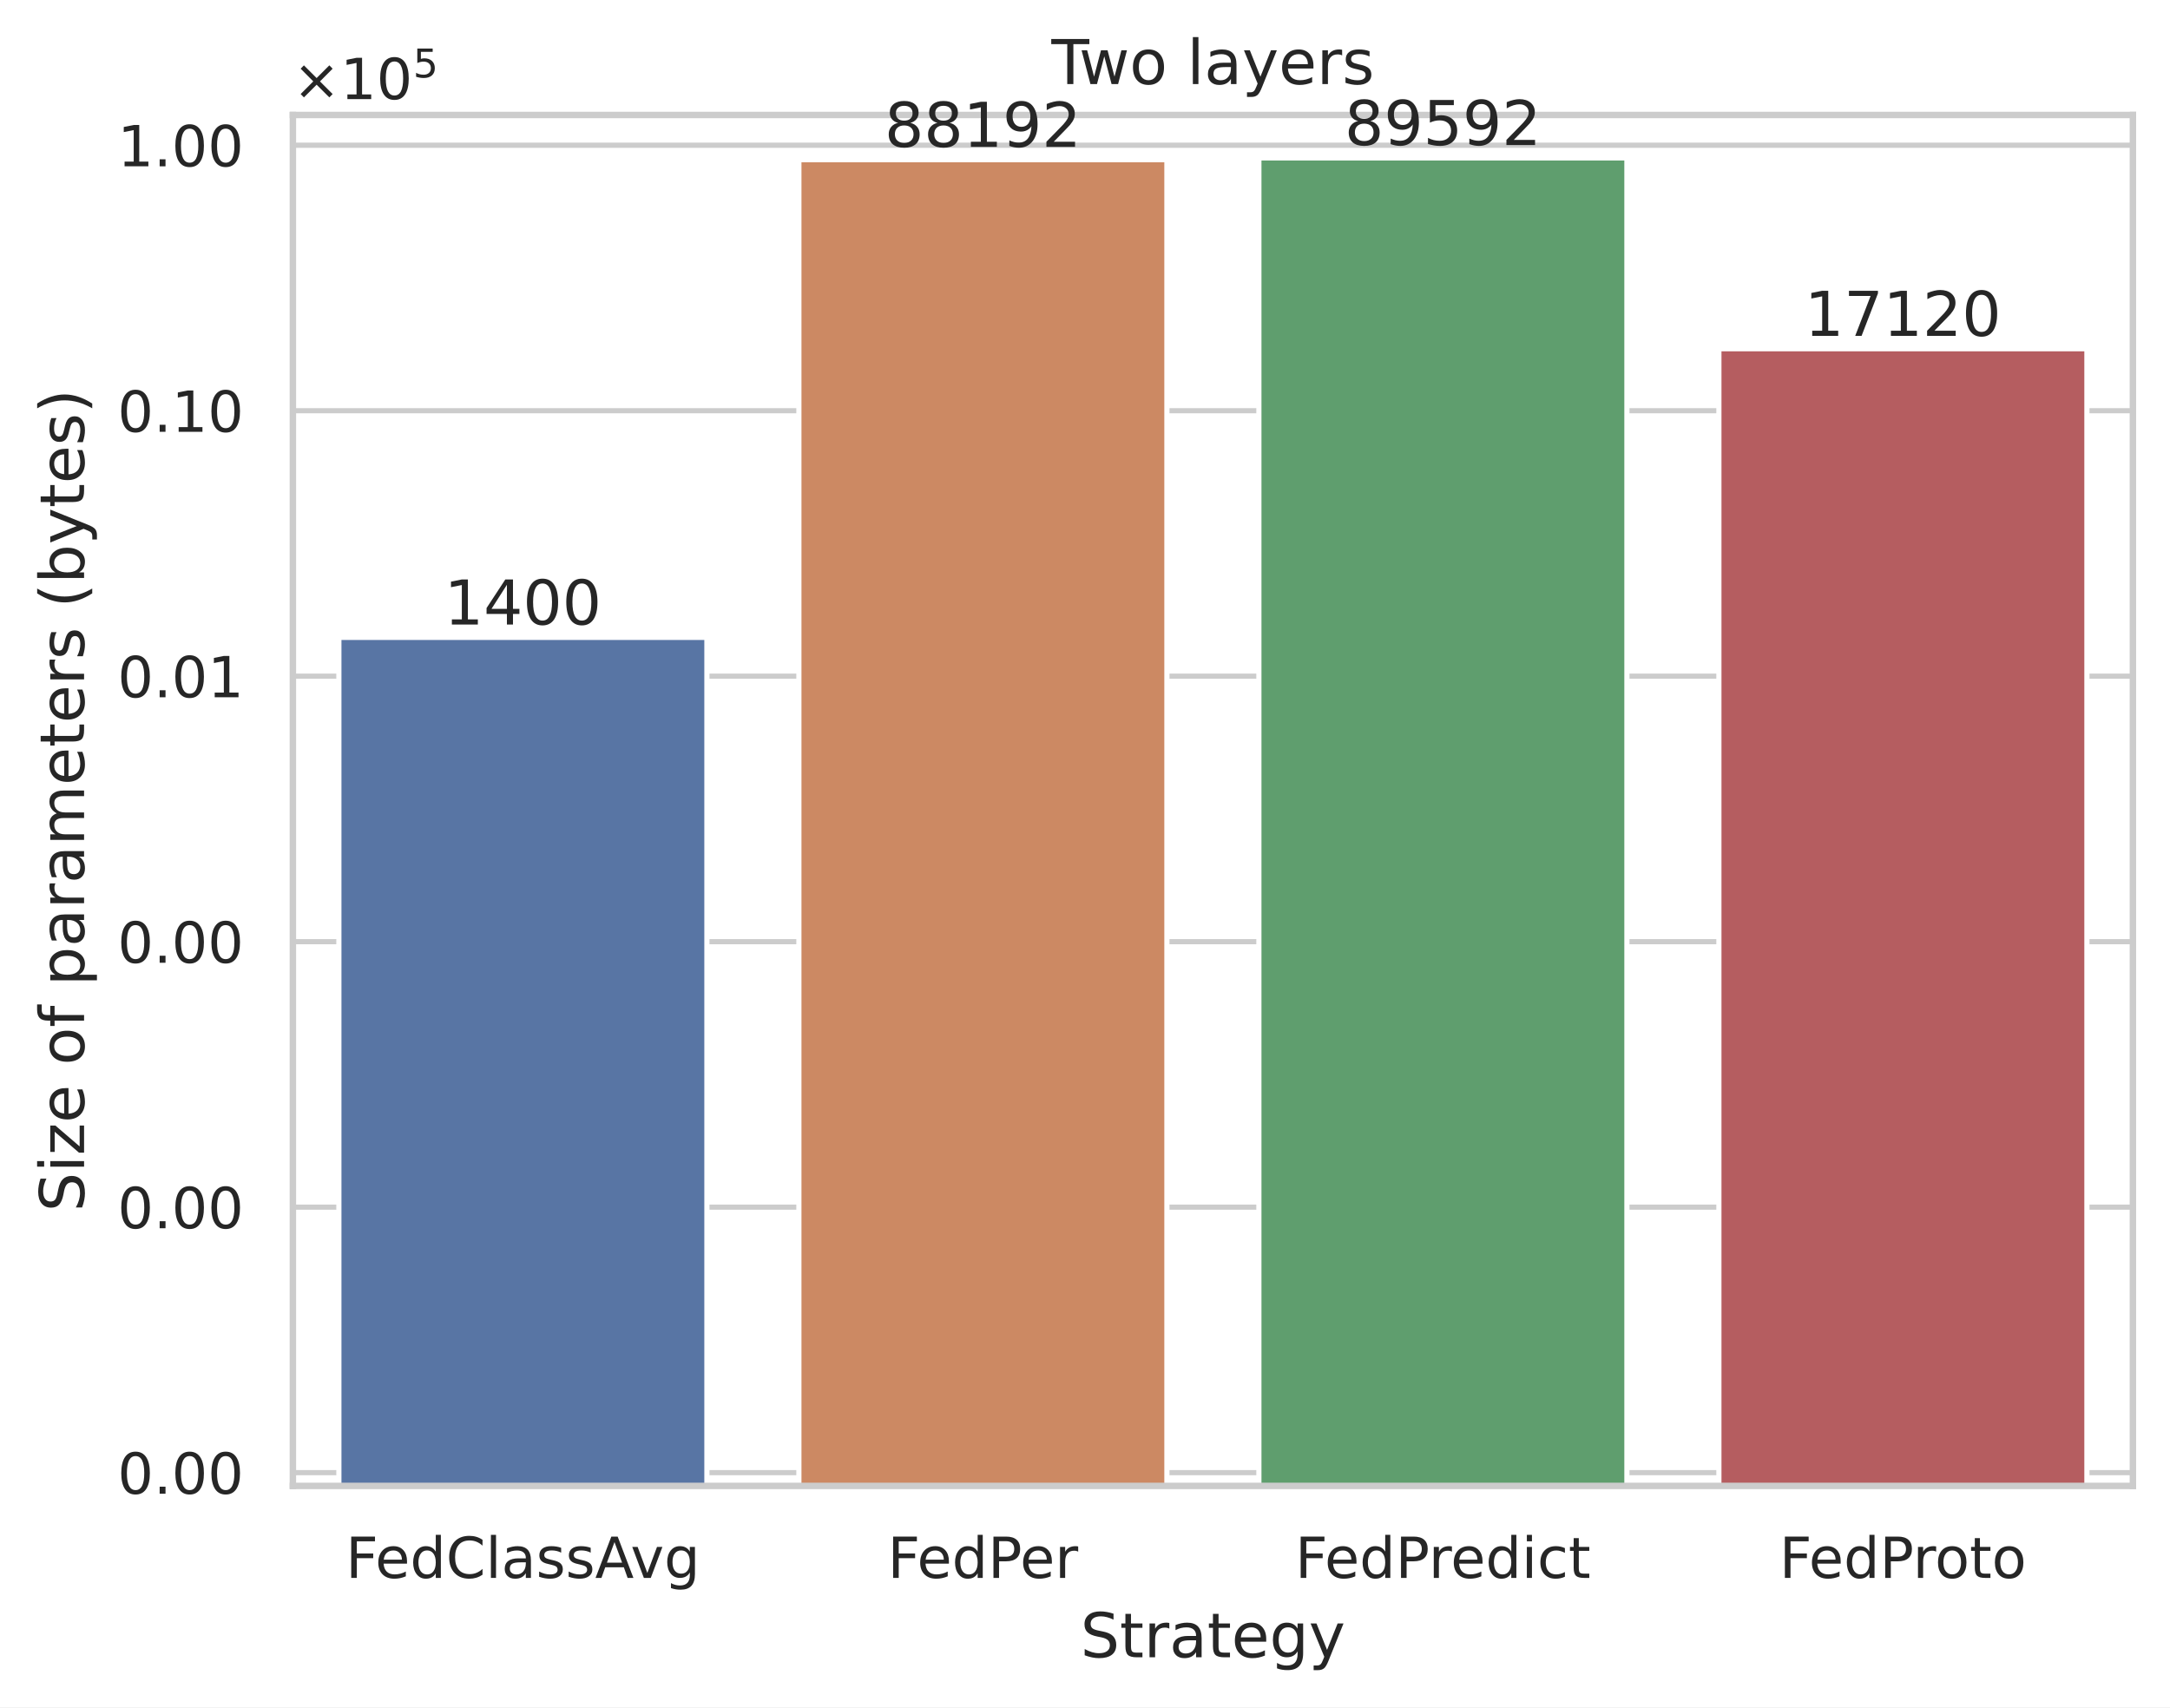
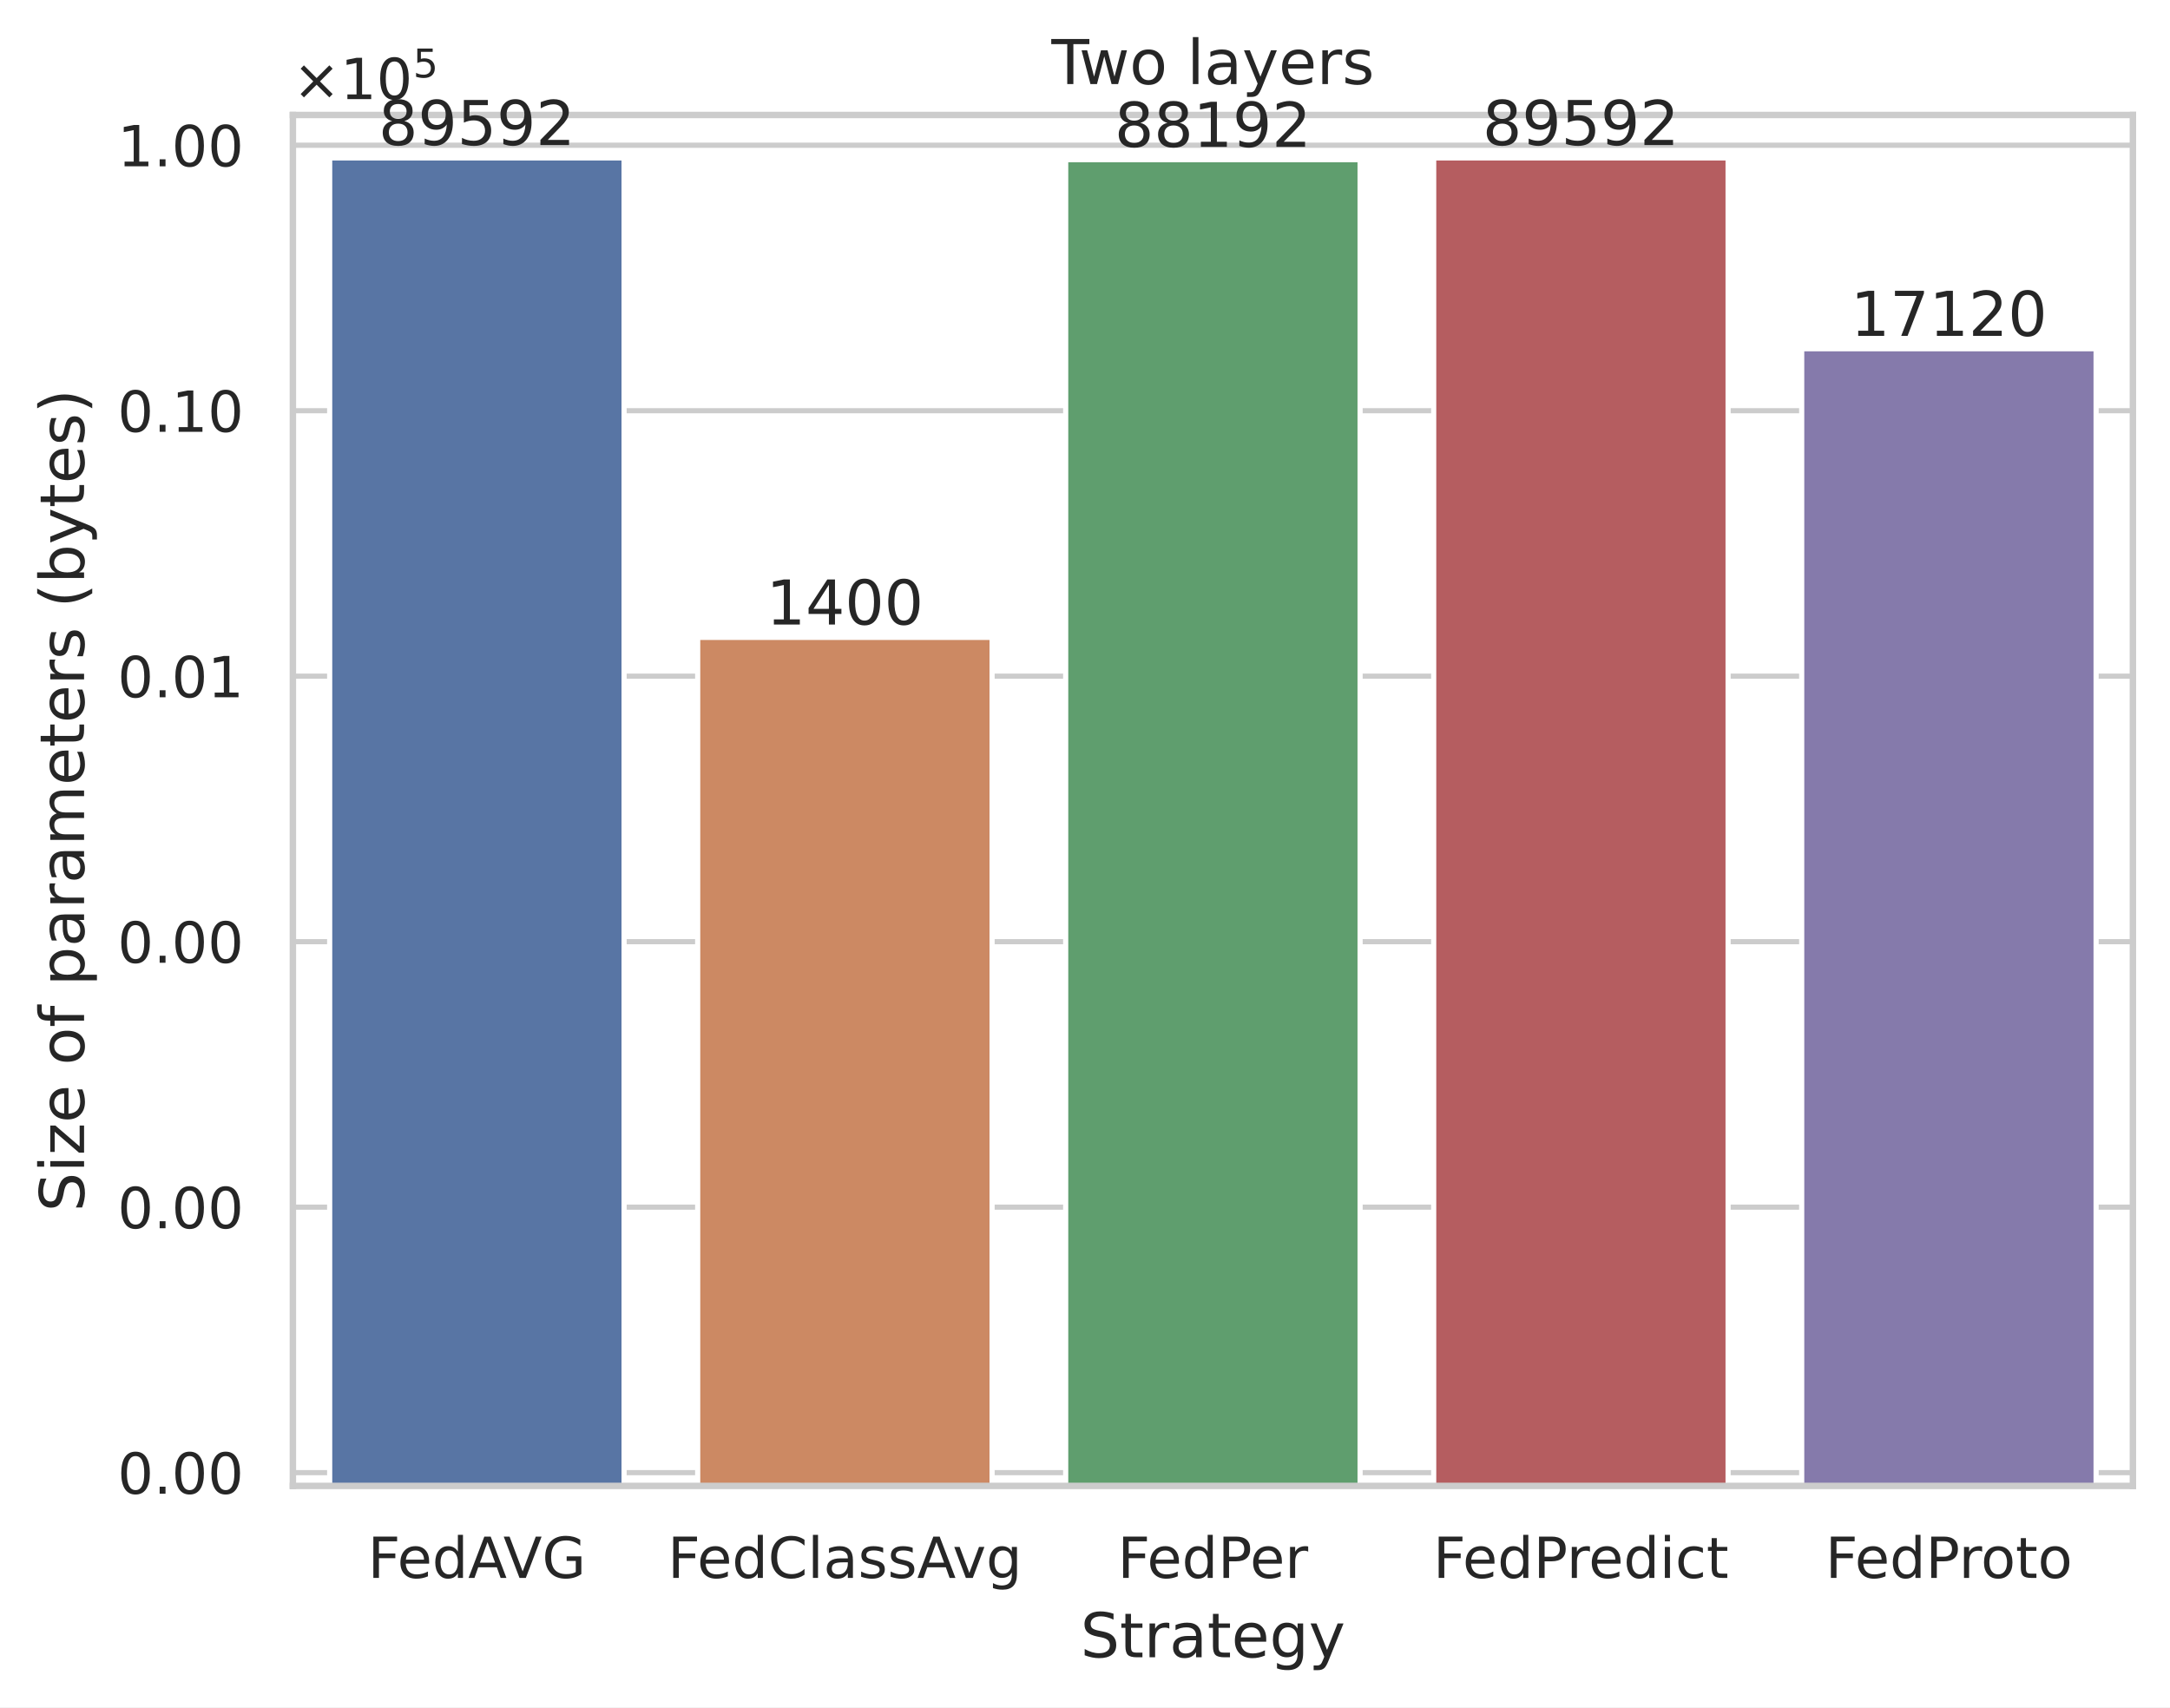
<svg xmlns="http://www.w3.org/2000/svg" xmlns:xlink="http://www.w3.org/1999/xlink" width="421.164pt" height="331.39pt" viewBox="0 0 421.164 331.39" version="1.1">
  <defs>
    <style type="text/css">*{stroke-linejoin: round; stroke-linecap: butt}</style>
  </defs>
  <g id="figure_1">
    <g id="patch_1">
      <path d="M 0 331.39  L 421.164 331.39  L 421.164 0  L 0 0  z " style="fill: #ffffff" />
    </g>
    <g id="axes_1">
      <g id="patch_2">
        <path d="M 56.844 288.43  L 413.964 288.43  L 413.964 22.318  L 56.844 22.318  z " style="fill: #ffffff" />
      </g>
      <g id="matplotlib.axis_1">
        <g id="xtick_1">
          <g id="text_1">
-             <g style="fill: #262626" transform="translate(67.09156 306.2884) scale(0.11 -0.11)">
+             <g style="fill: #262626" transform="translate(71.38333 306.2884) scale(0.11 -0.11)">
              <defs>
                <path id="DejaVuSans-46" d="M 628 4666  L 3309 4666  L 3309 4134  L 1259 4134  L 1259 2759  L 3109 2759  L 3109 2228  L 1259 2228  L 1259 0  L 628 0  L 628 4666  z " transform="scale(0.015625)" />
                <path id="DejaVuSans-65" d="M 3597 1894  L 3597 1613  L 953 1613  Q 991 1019 1311 708  Q 1631 397 2203 397  Q 2534 397 2845 478  Q 3156 559 3463 722  L 3463 178  Q 3153 47 2828 -22  Q 2503 -91 2169 -91  Q 1331 -91 842 396  Q 353 884 353 1716  Q 353 2575 817 3079  Q 1281 3584 2069 3584  Q 2775 3584 3186 3129  Q 3597 2675 3597 1894  z M 3022 2063  Q 3016 2534 2758 2815  Q 2500 3097 2075 3097  Q 1594 3097 1305 2825  Q 1016 2553 972 2059  L 3022 2063  z " transform="scale(0.015625)" />
                <path id="DejaVuSans-64" d="M 2906 2969  L 2906 4863  L 3481 4863  L 3481 0  L 2906 0  L 2906 525  Q 2725 213 2448 61  Q 2172 -91 1784 -91  Q 1150 -91 751 415  Q 353 922 353 1747  Q 353 2572 751 3078  Q 1150 3584 1784 3584  Q 2172 3584 2448 3432  Q 2725 3281 2906 2969  z M 947 1747  Q 947 1113 1208 752  Q 1469 391 1925 391  Q 2381 391 2643 752  Q 2906 1113 2906 1747  Q 2906 2381 2643 2742  Q 2381 3103 1925 3103  Q 1469 3103 1208 2742  Q 947 2381 947 1747  z " transform="scale(0.015625)" />
+                 <path id="DejaVuSans-41" d="M 2188 4044  L 1331 1722  L 3047 1722  L 2188 4044  z M 1831 4666  L 2547 4666  L 4325 0  L 3669 0  L 3244 1197  L 1141 1197  L 716 0  L 50 0  L 1831 4666  z " transform="scale(0.015625)" />
+                 <path id="DejaVuSans-56" d="M 1831 0  L 50 4666  L 709 4666  L 2188 738  L 3669 4666  L 4325 4666  L 2547 0  L 1831 0  z " transform="scale(0.015625)" />
+                 <path id="DejaVuSans-47" d="M 3809 666  L 3809 1919  L 2778 1919  L 2778 2438  L 4434 2438  L 4434 434  Q 4069 175 3628 42  Q 3188 -91 2688 -91  Q 1594 -91 976 548  Q 359 1188 359 2328  Q 359 3472 976 4111  Q 1594 4750 2688 4750  Q 3144 4750 3555 4637  Q 3966 4525 4313 4306  L 4313 3634  Q 3963 3931 3569 4081  Q 3175 4231 2741 4231  Q 1884 4231 1454 3753  Q 1025 3275 1025 2328  Q 1025 1384 1454 906  Q 1884 428 2741 428  Q 3075 428 3337 486  Q 3600 544 3809 666  z " transform="scale(0.015625)" />
+               </defs>
+               <use xlink:href="#DejaVuSans-46" />
+               <use xlink:href="#DejaVuSans-65" x="52.02" />
+               <use xlink:href="#DejaVuSans-64" x="113.543" />
+               <use xlink:href="#DejaVuSans-41" x="177.02" />
+               <use xlink:href="#DejaVuSans-56" x="239.053" />
+               <use xlink:href="#DejaVuSans-47" x="307.461" />
+             </g>
+           </g>
+         </g>
+         <g id="xtick_2">
+           <g id="text_2">
+             <g style="fill: #262626" transform="translate(129.5876 306.2884) scale(0.11 -0.11)">
+               <defs>
                <path id="DejaVuSans-43" d="M 4122 4306  L 4122 3641  Q 3803 3938 3442 4084  Q 3081 4231 2675 4231  Q 1875 4231 1450 3742  Q 1025 3253 1025 2328  Q 1025 1406 1450 917  Q 1875 428 2675 428  Q 3081 428 3442 575  Q 3803 722 4122 1019  L 4122 359  Q 3791 134 3420 21  Q 3050 -91 2638 -91  Q 1578 -91 968 557  Q 359 1206 359 2328  Q 359 3453 968 4101  Q 1578 4750 2638 4750  Q 3056 4750 3426 4639  Q 3797 4528 4122 4306  z " transform="scale(0.015625)" />
                <path id="DejaVuSans-6c" d="M 603 4863  L 1178 4863  L 1178 0  L 603 0  L 603 4863  z " transform="scale(0.015625)" />
                <path id="DejaVuSans-61" d="M 2194 1759  Q 1497 1759 1228 1600  Q 959 1441 959 1056  Q 959 750 1161 570  Q 1363 391 1709 391  Q 2188 391 2477 730  Q 2766 1069 2766 1631  L 2766 1759  L 2194 1759  z M 3341 1997  L 3341 0  L 2766 0  L 2766 531  Q 2569 213 2275 61  Q 1981 -91 1556 -91  Q 1019 -91 701 211  Q 384 513 384 1019  Q 384 1609 779 1909  Q 1175 2209 1959 2209  L 2766 2209  L 2766 2266  Q 2766 2663 2505 2880  Q 2244 3097 1772 3097  Q 1472 3097 1187 3025  Q 903 2953 641 2809  L 641 3341  Q 956 3463 1253 3523  Q 1550 3584 1831 3584  Q 2591 3584 2966 3190  Q 3341 2797 3341 1997  z " transform="scale(0.015625)" />
                <path id="DejaVuSans-73" d="M 2834 3397  L 2834 2853  Q 2591 2978 2328 3040  Q 2066 3103 1784 3103  Q 1356 3103 1142 2972  Q 928 2841 928 2578  Q 928 2378 1081 2264  Q 1234 2150 1697 2047  L 1894 2003  Q 2506 1872 2764 1633  Q 3022 1394 3022 966  Q 3022 478 2636 193  Q 2250 -91 1575 -91  Q 1294 -91 989 -36  Q 684 19 347 128  L 347 722  Q 666 556 975 473  Q 1284 391 1588 391  Q 1994 391 2212 530  Q 2431 669 2431 922  Q 2431 1156 2273 1281  Q 2116 1406 1581 1522  L 1381 1569  Q 847 1681 609 1914  Q 372 2147 372 2553  Q 372 3047 722 3315  Q 1072 3584 1716 3584  Q 2034 3584 2315 3537  Q 2597 3491 2834 3397  z " transform="scale(0.015625)" />
-                 <path id="DejaVuSans-41" d="M 2188 4044  L 1331 1722  L 3047 1722  L 2188 4044  z M 1831 4666  L 2547 4666  L 4325 0  L 3669 0  L 3244 1197  L 1141 1197  L 716 0  L 50 0  L 1831 4666  z " transform="scale(0.015625)" />
                <path id="DejaVuSans-76" d="M 191 3500  L 800 3500  L 1894 563  L 2988 3500  L 3597 3500  L 2284 0  L 1503 0  L 191 3500  z " transform="scale(0.015625)" />
                <path id="DejaVuSans-67" d="M 2906 1791  Q 2906 2416 2648 2759  Q 2391 3103 1925 3103  Q 1463 3103 1205 2759  Q 947 2416 947 1791  Q 947 1169 1205 825  Q 1463 481 1925 481  Q 2391 481 2648 825  Q 2906 1169 2906 1791  z M 3481 434  Q 3481 -459 3084 -895  Q 2688 -1331 1869 -1331  Q 1566 -1331 1297 -1286  Q 1028 -1241 775 -1147  L 775 -588  Q 1028 -725 1275 -790  Q 1522 -856 1778 -856  Q 2344 -856 2625 -561  Q 2906 -266 2906 331  L 2906 616  Q 2728 306 2450 153  Q 2172 0 1784 0  Q 1141 0 747 490  Q 353 981 353 1791  Q 353 2603 747 3093  Q 1141 3584 1784 3584  Q 2172 3584 2450 3431  Q 2728 3278 2906 2969  L 2906 3500  L 3481 3500  L 3481 434  z " transform="scale(0.015625)" />
              </defs>
              <use xlink:href="#DejaVuSans-46" />
              <use xlink:href="#DejaVuSans-65" x="52.02" />
              <use xlink:href="#DejaVuSans-64" x="113.543" />
              <use xlink:href="#DejaVuSans-43" x="177.02" />
              <use xlink:href="#DejaVuSans-6c" x="246.844" />
              <use xlink:href="#DejaVuSans-61" x="274.627" />
              <use xlink:href="#DejaVuSans-73" x="335.906" />
              <use xlink:href="#DejaVuSans-73" x="388.006" />
              <use xlink:href="#DejaVuSans-41" x="440.105" />
              <use xlink:href="#DejaVuSans-76" x="502.639" />
              <use xlink:href="#DejaVuSans-67" x="561.818" />
            </g>
          </g>
        </g>
-         <g id="xtick_2">
-           <g id="text_2">
-             <g style="fill: #262626" transform="translate(172.2648 306.2884) scale(0.11 -0.11)">
+         <g id="xtick_3">
+           <g id="text_3">
+             <g style="fill: #262626" transform="translate(216.9048 306.2884) scale(0.11 -0.11)">
              <defs>
                <path id="DejaVuSans-50" d="M 1259 4147  L 1259 2394  L 2053 2394  Q 2494 2394 2734 2622  Q 2975 2850 2975 3272  Q 2975 3691 2734 3919  Q 2494 4147 2053 4147  L 1259 4147  z M 628 4666  L 2053 4666  Q 2838 4666 3239 4311  Q 3641 3956 3641 3272  Q 3641 2581 3239 2228  Q 2838 1875 2053 1875  L 1259 1875  L 1259 0  L 628 0  L 628 4666  z " transform="scale(0.015625)" />
                <path id="DejaVuSans-72" d="M 2631 2963  Q 2534 3019 2420 3045  Q 2306 3072 2169 3072  Q 1681 3072 1420 2755  Q 1159 2438 1159 1844  L 1159 0  L 581 0  L 581 3500  L 1159 3500  L 1159 2956  Q 1341 3275 1631 3429  Q 1922 3584 2338 3584  Q 2397 3584 2469 3576  Q 2541 3569 2628 3553  L 2631 2963  z " transform="scale(0.015625)" />
              </defs>
              <use xlink:href="#DejaVuSans-46" />
              <use xlink:href="#DejaVuSans-65" x="52.02" />
              <use xlink:href="#DejaVuSans-64" x="113.543" />
              <use xlink:href="#DejaVuSans-50" x="177.02" />
              <use xlink:href="#DejaVuSans-65" x="233.697" />
              <use xlink:href="#DejaVuSans-72" x="295.221" />
            </g>
          </g>
        </g>
-         <g id="xtick_3">
-           <g id="text_3">
-             <g style="fill: #262626" transform="translate(251.3655 306.2884) scale(0.11 -0.11)">
+         <g id="xtick_4">
+           <g id="text_4">
+             <g style="fill: #262626" transform="translate(278.1495 306.2884) scale(0.11 -0.11)">
              <defs>
                <path id="DejaVuSans-69" d="M 603 3500  L 1178 3500  L 1178 0  L 603 0  L 603 3500  z M 603 4863  L 1178 4863  L 1178 4134  L 603 4134  L 603 4863  z " transform="scale(0.015625)" />
                <path id="DejaVuSans-63" d="M 3122 3366  L 3122 2828  Q 2878 2963 2633 3030  Q 2388 3097 2138 3097  Q 1578 3097 1268 2742  Q 959 2388 959 1747  Q 959 1106 1268 751  Q 1578 397 2138 397  Q 2388 397 2633 464  Q 2878 531 3122 666  L 3122 134  Q 2881 22 2623 -34  Q 2366 -91 2075 -91  Q 1284 -91 818 406  Q 353 903 353 1747  Q 353 2603 823 3093  Q 1294 3584 2113 3584  Q 2378 3584 2631 3529  Q 2884 3475 3122 3366  z " transform="scale(0.015625)" />
                <path id="DejaVuSans-74" d="M 1172 4494  L 1172 3500  L 2356 3500  L 2356 3053  L 1172 3053  L 1172 1153  Q 1172 725 1289 603  Q 1406 481 1766 481  L 2356 481  L 2356 0  L 1766 0  Q 1100 0 847 248  Q 594 497 594 1153  L 594 3053  L 172 3053  L 172 3500  L 594 3500  L 594 4494  L 1172 4494  z " transform="scale(0.015625)" />
              </defs>
              <use xlink:href="#DejaVuSans-46" />
              <use xlink:href="#DejaVuSans-65" x="52.02" />
              <use xlink:href="#DejaVuSans-64" x="113.543" />
              <use xlink:href="#DejaVuSans-50" x="177.02" />
              <use xlink:href="#DejaVuSans-72" x="235.572" />
              <use xlink:href="#DejaVuSans-65" x="274.436" />
              <use xlink:href="#DejaVuSans-64" x="335.959" />
              <use xlink:href="#DejaVuSans-69" x="399.436" />
              <use xlink:href="#DejaVuSans-63" x="427.219" />
              <use xlink:href="#DejaVuSans-74" x="482.199" />
            </g>
          </g>
        </g>
-         <g id="xtick_4">
-           <g id="text_4">
-             <g style="fill: #262626" transform="translate(345.3429 306.2884) scale(0.11 -0.11)">
+         <g id="xtick_5">
+           <g id="text_5">
+             <g style="fill: #262626" transform="translate(354.2709 306.2884) scale(0.11 -0.11)">
              <defs>
                <path id="DejaVuSans-6f" d="M 1959 3097  Q 1497 3097 1228 2736  Q 959 2375 959 1747  Q 959 1119 1226 758  Q 1494 397 1959 397  Q 2419 397 2687 759  Q 2956 1122 2956 1747  Q 2956 2369 2687 2733  Q 2419 3097 1959 3097  z M 1959 3584  Q 2709 3584 3137 3096  Q 3566 2609 3566 1747  Q 3566 888 3137 398  Q 2709 -91 1959 -91  Q 1206 -91 779 398  Q 353 888 353 1747  Q 353 2609 779 3096  Q 1206 3584 1959 3584  z " transform="scale(0.015625)" />
              </defs>
              <use xlink:href="#DejaVuSans-46" />
              <use xlink:href="#DejaVuSans-65" x="52.02" />
              <use xlink:href="#DejaVuSans-64" x="113.543" />
              <use xlink:href="#DejaVuSans-50" x="177.02" />
              <use xlink:href="#DejaVuSans-72" x="235.572" />
              <use xlink:href="#DejaVuSans-6f" x="274.436" />
              <use xlink:href="#DejaVuSans-74" x="335.617" />
              <use xlink:href="#DejaVuSans-6f" x="374.826" />
            </g>
          </g>
        </g>
-         <g id="text_5">
+         <g id="text_6">
          <g style="fill: #262626" transform="translate(209.6947 321.6942) scale(0.12 -0.12)">
            <defs>
              <path id="DejaVuSans-53" d="M 3425 4513  L 3425 3897  Q 3066 4069 2747 4153  Q 2428 4238 2131 4238  Q 1616 4238 1336 4038  Q 1056 3838 1056 3469  Q 1056 3159 1242 3001  Q 1428 2844 1947 2747  L 2328 2669  Q 3034 2534 3370 2195  Q 3706 1856 3706 1288  Q 3706 609 3251 259  Q 2797 -91 1919 -91  Q 1588 -91 1214 -16  Q 841 59 441 206  L 441 856  Q 825 641 1194 531  Q 1563 422 1919 422  Q 2459 422 2753 634  Q 3047 847 3047 1241  Q 3047 1584 2836 1778  Q 2625 1972 2144 2069  L 1759 2144  Q 1053 2284 737 2584  Q 422 2884 422 3419  Q 422 4038 858 4394  Q 1294 4750 2059 4750  Q 2388 4750 2728 4690  Q 3069 4631 3425 4513  z " transform="scale(0.015625)" />
              <path id="DejaVuSans-79" d="M 2059 -325  Q 1816 -950 1584 -1140  Q 1353 -1331 966 -1331  L 506 -1331  L 506 -850  L 844 -850  Q 1081 -850 1212 -737  Q 1344 -625 1503 -206  L 1606 56  L 191 3500  L 800 3500  L 1894 763  L 2988 3500  L 3597 3500  L 2059 -325  z " transform="scale(0.015625)" />
            </defs>
            <use xlink:href="#DejaVuSans-53" />
            <use xlink:href="#DejaVuSans-74" x="63.477" />
            <use xlink:href="#DejaVuSans-72" x="102.686" />
            <use xlink:href="#DejaVuSans-61" x="143.799" />
            <use xlink:href="#DejaVuSans-74" x="205.078" />
            <use xlink:href="#DejaVuSans-65" x="244.287" />
            <use xlink:href="#DejaVuSans-67" x="305.811" />
            <use xlink:href="#DejaVuSans-79" x="369.287" />
          </g>
        </g>
      </g>
      <g id="matplotlib.axis_2">
        <g id="ytick_1">
          <g id="line2d_1">
-             <path d="M 56.844 285.853  L 413.964 285.853  " clip-path="url(#pb4bb5d227b)" style="fill: none; stroke: #cccccc; stroke-linecap: round" />
-           </g>
-           <g id="text_6">
+             <path d="M 56.844 285.853  L 413.964 285.853  " clip-path="url(#pc98d8ad157)" style="fill: none; stroke: #cccccc; stroke-linecap: round" />
+           </g>
+           <g id="text_7">
            <g style="fill: #262626" transform="translate(22.81375 290.0326) scale(0.11 -0.11)">
              <defs>
                <path id="DejaVuSans-30" d="M 2034 4250  Q 1547 4250 1301 3770  Q 1056 3291 1056 2328  Q 1056 1369 1301 889  Q 1547 409 2034 409  Q 2525 409 2770 889  Q 3016 1369 3016 2328  Q 3016 3291 2770 3770  Q 2525 4250 2034 4250  z M 2034 4750  Q 2819 4750 3233 4129  Q 3647 3509 3647 2328  Q 3647 1150 3233 529  Q 2819 -91 2034 -91  Q 1250 -91 836 529  Q 422 1150 422 2328  Q 422 3509 836 4129  Q 1250 4750 2034 4750  z " transform="scale(0.015625)" />
                <path id="DejaVuSans-2e" d="M 684 794  L 1344 794  L 1344 0  L 684 0  L 684 794  z " transform="scale(0.015625)" />
              </defs>
              <use xlink:href="#DejaVuSans-30" transform="translate(0 0.78125)" />
              <use xlink:href="#DejaVuSans-2e" transform="translate(63.62305 0.78125)" />
              <use xlink:href="#DejaVuSans-30" transform="translate(95.41016 0.78125)" />
              <use xlink:href="#DejaVuSans-30" transform="translate(159.0332 0.78125)" />
            </g>
          </g>
        </g>
        <g id="ytick_2">
          <g id="line2d_2">
-             <path d="M 56.844 234.321  L 413.964 234.321  " clip-path="url(#pb4bb5d227b)" style="fill: none; stroke: #cccccc; stroke-linecap: round" />
-           </g>
-           <g id="text_7">
+             <path d="M 56.844 234.321  L 413.964 234.321  " clip-path="url(#pc98d8ad157)" style="fill: none; stroke: #cccccc; stroke-linecap: round" />
+           </g>
+           <g id="text_8">
            <g style="fill: #262626" transform="translate(22.81375 238.4999) scale(0.11 -0.11)">
              <use xlink:href="#DejaVuSans-30" transform="translate(0 0.78125)" />
              <use xlink:href="#DejaVuSans-2e" transform="translate(63.62305 0.78125)" />
              <use xlink:href="#DejaVuSans-30" transform="translate(95.41016 0.78125)" />
              <use xlink:href="#DejaVuSans-30" transform="translate(159.0332 0.78125)" />
            </g>
          </g>
        </g>
        <g id="ytick_3">
          <g id="line2d_3">
-             <path d="M 56.844 182.788  L 413.964 182.788  " clip-path="url(#pb4bb5d227b)" style="fill: none; stroke: #cccccc; stroke-linecap: round" />
-           </g>
-           <g id="text_8">
+             <path d="M 56.844 182.788  L 413.964 182.788  " clip-path="url(#pc98d8ad157)" style="fill: none; stroke: #cccccc; stroke-linecap: round" />
+           </g>
+           <g id="text_9">
            <g style="fill: #262626" transform="translate(22.81375 186.9672) scale(0.11 -0.11)">
              <use xlink:href="#DejaVuSans-30" transform="translate(0 0.78125)" />
              <use xlink:href="#DejaVuSans-2e" transform="translate(63.62305 0.78125)" />
              <use xlink:href="#DejaVuSans-30" transform="translate(95.41016 0.78125)" />
              <use xlink:href="#DejaVuSans-30" transform="translate(159.0332 0.78125)" />
            </g>
          </g>
        </g>
        <g id="ytick_4">
          <g id="line2d_4">
-             <path d="M 56.844 131.255  L 413.964 131.255  " clip-path="url(#pb4bb5d227b)" style="fill: none; stroke: #cccccc; stroke-linecap: round" />
-           </g>
-           <g id="text_9">
+             <path d="M 56.844 131.255  L 413.964 131.255  " clip-path="url(#pc98d8ad157)" style="fill: none; stroke: #cccccc; stroke-linecap: round" />
+           </g>
+           <g id="text_10">
            <g style="fill: #262626" transform="translate(22.81375 135.4345) scale(0.11 -0.11)">
              <defs>
                <path id="DejaVuSans-31" d="M 794 531  L 1825 531  L 1825 4091  L 703 3866  L 703 4441  L 1819 4666  L 2450 4666  L 2450 531  L 3481 531  L 3481 0  L 794 0  L 794 531  z " transform="scale(0.015625)" />
              </defs>
              <use xlink:href="#DejaVuSans-30" transform="translate(0 0.78125)" />
              <use xlink:href="#DejaVuSans-2e" transform="translate(63.62305 0.78125)" />
              <use xlink:href="#DejaVuSans-30" transform="translate(95.41016 0.78125)" />
              <use xlink:href="#DejaVuSans-31" transform="translate(159.0332 0.78125)" />
            </g>
          </g>
        </g>
        <g id="ytick_5">
          <g id="line2d_5">
-             <path d="M 56.844 79.723  L 413.964 79.723  " clip-path="url(#pb4bb5d227b)" style="fill: none; stroke: #cccccc; stroke-linecap: round" />
-           </g>
-           <g id="text_10">
+             <path d="M 56.844 79.723  L 413.964 79.723  " clip-path="url(#pc98d8ad157)" style="fill: none; stroke: #cccccc; stroke-linecap: round" />
+           </g>
+           <g id="text_11">
            <g style="fill: #262626" transform="translate(22.81375 83.90179) scale(0.11 -0.11)">
              <use xlink:href="#DejaVuSans-30" transform="translate(0 0.78125)" />
              <use xlink:href="#DejaVuSans-2e" transform="translate(63.62305 0.78125)" />
              <use xlink:href="#DejaVuSans-31" transform="translate(95.41016 0.78125)" />
              <use xlink:href="#DejaVuSans-30" transform="translate(159.0332 0.78125)" />
            </g>
          </g>
        </g>
        <g id="ytick_6">
          <g id="line2d_6">
-             <path d="M 56.844 28.19  L 413.964 28.19  " clip-path="url(#pb4bb5d227b)" style="fill: none; stroke: #cccccc; stroke-linecap: round" />
-           </g>
-           <g id="text_11">
+             <path d="M 56.844 28.19  L 413.964 28.19  " clip-path="url(#pc98d8ad157)" style="fill: none; stroke: #cccccc; stroke-linecap: round" />
+           </g>
+           <g id="text_12">
            <g style="fill: #262626" transform="translate(22.81375 32.36908) scale(0.11 -0.11)">
              <use xlink:href="#DejaVuSans-31" transform="translate(0 0.78125)" />
              <use xlink:href="#DejaVuSans-2e" transform="translate(63.62305 0.78125)" />
              <use xlink:href="#DejaVuSans-30" transform="translate(95.41016 0.78125)" />
              <use xlink:href="#DejaVuSans-30" transform="translate(159.0332 0.78125)" />
            </g>
          </g>
        </g>
        <g id="ytick_7" />
        <g id="ytick_8" />
        <g id="ytick_9" />
        <g id="ytick_10" />
        <g id="ytick_11" />
        <g id="ytick_12" />
        <g id="ytick_13" />
        <g id="ytick_14" />
        <g id="ytick_15" />
        <g id="ytick_16" />
        <g id="ytick_17" />
        <g id="ytick_18" />
        <g id="ytick_19" />
        <g id="ytick_20" />
        <g id="ytick_21" />
        <g id="ytick_22" />
        <g id="ytick_23" />
        <g id="ytick_24" />
        <g id="ytick_25" />
        <g id="ytick_26" />
        <g id="ytick_27" />
        <g id="ytick_28" />
        <g id="ytick_29" />
        <g id="ytick_30" />
        <g id="ytick_31" />
        <g id="ytick_32" />
        <g id="ytick_33" />
        <g id="ytick_34" />
        <g id="ytick_35" />
        <g id="ytick_36" />
        <g id="ytick_37" />
        <g id="ytick_38" />
        <g id="ytick_39" />
        <g id="ytick_40" />
        <g id="ytick_41" />
        <g id="ytick_42" />
        <g id="ytick_43" />
        <g id="ytick_44" />
        <g id="ytick_45" />
        <g id="ytick_46" />
        <g id="ytick_47" />
-         <g id="text_12">
+         <g id="text_13">
          <g style="fill: #262626" transform="translate(16.31812 235.2088) rotate(-90) scale(0.12 -0.12)">
            <defs>
              <path id="DejaVuSans-7a" d="M 353 3500  L 3084 3500  L 3084 2975  L 922 459  L 3084 459  L 3084 0  L 275 0  L 275 525  L 2438 3041  L 353 3041  L 353 3500  z " transform="scale(0.015625)" />
              <path id="DejaVuSans-20" transform="scale(0.015625)" />
              <path id="DejaVuSans-66" d="M 2375 4863  L 2375 4384  L 1825 4384  Q 1516 4384 1395 4259  Q 1275 4134 1275 3809  L 1275 3500  L 2222 3500  L 2222 3053  L 1275 3053  L 1275 0  L 697 0  L 697 3053  L 147 3053  L 147 3500  L 697 3500  L 697 3744  Q 697 4328 969 4595  Q 1241 4863 1831 4863  L 2375 4863  z " transform="scale(0.015625)" />
              <path id="DejaVuSans-70" d="M 1159 525  L 1159 -1331  L 581 -1331  L 581 3500  L 1159 3500  L 1159 2969  Q 1341 3281 1617 3432  Q 1894 3584 2278 3584  Q 2916 3584 3314 3078  Q 3713 2572 3713 1747  Q 3713 922 3314 415  Q 2916 -91 2278 -91  Q 1894 -91 1617 61  Q 1341 213 1159 525  z M 3116 1747  Q 3116 2381 2855 2742  Q 2594 3103 2138 3103  Q 1681 3103 1420 2742  Q 1159 2381 1159 1747  Q 1159 1113 1420 752  Q 1681 391 2138 391  Q 2594 391 2855 752  Q 3116 1113 3116 1747  z " transform="scale(0.015625)" />
              <path id="DejaVuSans-6d" d="M 3328 2828  Q 3544 3216 3844 3400  Q 4144 3584 4550 3584  Q 5097 3584 5394 3201  Q 5691 2819 5691 2113  L 5691 0  L 5113 0  L 5113 2094  Q 5113 2597 4934 2840  Q 4756 3084 4391 3084  Q 3944 3084 3684 2787  Q 3425 2491 3425 1978  L 3425 0  L 2847 0  L 2847 2094  Q 2847 2600 2669 2842  Q 2491 3084 2119 3084  Q 1678 3084 1418 2786  Q 1159 2488 1159 1978  L 1159 0  L 581 0  L 581 3500  L 1159 3500  L 1159 2956  Q 1356 3278 1631 3431  Q 1906 3584 2284 3584  Q 2666 3584 2933 3390  Q 3200 3197 3328 2828  z " transform="scale(0.015625)" />
              <path id="DejaVuSans-28" d="M 1984 4856  Q 1566 4138 1362 3434  Q 1159 2731 1159 2009  Q 1159 1288 1364 580  Q 1569 -128 1984 -844  L 1484 -844  Q 1016 -109 783 600  Q 550 1309 550 2009  Q 550 2706 781 3412  Q 1013 4119 1484 4856  L 1984 4856  z " transform="scale(0.015625)" />
              <path id="DejaVuSans-62" d="M 3116 1747  Q 3116 2381 2855 2742  Q 2594 3103 2138 3103  Q 1681 3103 1420 2742  Q 1159 2381 1159 1747  Q 1159 1113 1420 752  Q 1681 391 2138 391  Q 2594 391 2855 752  Q 3116 1113 3116 1747  z M 1159 2969  Q 1341 3281 1617 3432  Q 1894 3584 2278 3584  Q 2916 3584 3314 3078  Q 3713 2572 3713 1747  Q 3713 922 3314 415  Q 2916 -91 2278 -91  Q 1894 -91 1617 61  Q 1341 213 1159 525  L 1159 0  L 581 0  L 581 4863  L 1159 4863  L 1159 2969  z " transform="scale(0.015625)" />
              <path id="DejaVuSans-29" d="M 513 4856  L 1013 4856  Q 1481 4119 1714 3412  Q 1947 2706 1947 2009  Q 1947 1309 1714 600  Q 1481 -109 1013 -844  L 513 -844  Q 928 -128 1133 580  Q 1338 1288 1338 2009  Q 1338 2731 1133 3434  Q 928 4138 513 4856  z " transform="scale(0.015625)" />
            </defs>
            <use xlink:href="#DejaVuSans-53" />
            <use xlink:href="#DejaVuSans-69" x="63.477" />
            <use xlink:href="#DejaVuSans-7a" x="91.26" />
            <use xlink:href="#DejaVuSans-65" x="143.75" />
            <use xlink:href="#DejaVuSans-20" x="205.273" />
            <use xlink:href="#DejaVuSans-6f" x="237.061" />
            <use xlink:href="#DejaVuSans-66" x="298.242" />
            <use xlink:href="#DejaVuSans-20" x="333.447" />
            <use xlink:href="#DejaVuSans-70" x="365.234" />
            <use xlink:href="#DejaVuSans-61" x="428.711" />
            <use xlink:href="#DejaVuSans-72" x="489.99" />
            <use xlink:href="#DejaVuSans-61" x="531.104" />
            <use xlink:href="#DejaVuSans-6d" x="592.383" />
            <use xlink:href="#DejaVuSans-65" x="689.795" />
            <use xlink:href="#DejaVuSans-74" x="751.318" />
            <use xlink:href="#DejaVuSans-65" x="790.527" />
            <use xlink:href="#DejaVuSans-72" x="852.051" />
            <use xlink:href="#DejaVuSans-73" x="893.164" />
            <use xlink:href="#DejaVuSans-20" x="945.264" />
            <use xlink:href="#DejaVuSans-28" x="977.051" />
            <use xlink:href="#DejaVuSans-62" x="1016.064" />
            <use xlink:href="#DejaVuSans-79" x="1079.541" />
            <use xlink:href="#DejaVuSans-74" x="1138.721" />
            <use xlink:href="#DejaVuSans-65" x="1177.93" />
            <use xlink:href="#DejaVuSans-73" x="1239.453" />
            <use xlink:href="#DejaVuSans-29" x="1291.553" />
          </g>
        </g>
-         <g id="text_13">
+         <g id="text_14">
          <g style="fill: #262626" transform="translate(56.84375 19.31812) scale(0.11 -0.11)">
            <defs>
              <path id="DejaVuSans-d7" d="M 4488 3438  L 3059 2003  L 4488 575  L 4116 197  L 2681 1631  L 1247 197  L 878 575  L 2303 2003  L 878 3438  L 1247 3816  L 2681 2381  L 4116 3816  L 4488 3438  z " transform="scale(0.015625)" />
              <path id="DejaVuSans-35" d="M 691 4666  L 3169 4666  L 3169 4134  L 1269 4134  L 1269 2991  Q 1406 3038 1543 3061  Q 1681 3084 1819 3084  Q 2600 3084 3056 2656  Q 3513 2228 3513 1497  Q 3513 744 3044 326  Q 2575 -91 1722 -91  Q 1428 -91 1123 -41  Q 819 9 494 109  L 494 744  Q 775 591 1075 516  Q 1375 441 1709 441  Q 2250 441 2565 725  Q 2881 1009 2881 1497  Q 2881 1984 2565 2268  Q 2250 2553 1709 2553  Q 1456 2553 1204 2497  Q 953 2441 691 2322  L 691 4666  z " transform="scale(0.015625)" />
            </defs>
            <use xlink:href="#DejaVuSans-d7" transform="translate(0 0.684375)" />
            <use xlink:href="#DejaVuSans-31" transform="translate(83.78906 0.684375)" />
            <use xlink:href="#DejaVuSans-30" transform="translate(147.4121 0.684375)" />
            <use xlink:href="#DejaVuSans-35" transform="translate(211.9922 38.96563) scale(0.7)" />
          </g>
        </g>
      </g>
      <g id="patch_3">
-         <path d="M 65.772 51818.564  L 137.196 51818.564  L 137.196 123.725  L 65.772 123.725  z " clip-path="url(#pb4bb5d227b)" style="fill: #5875a4; stroke: #ffffff; stroke-linejoin: miter" />
+         <path d="M 63.986 51818.564  L 121.125 51818.564  L 121.125 30.65  L 63.986 30.65  z " clip-path="url(#pc98d8ad157)" style="fill: #5875a4; stroke: #ffffff; stroke-linejoin: miter" />
      </g>
      <g id="patch_4">
-         <path d="M 155.052 51818.564  L 226.476 51818.564  L 226.476 31.002  L 155.052 31.002  z " clip-path="url(#pb4bb5d227b)" style="fill: #cc8963; stroke: #ffffff; stroke-linejoin: miter" />
+         <path d="M 135.41 51818.564  L 192.549 51818.564  L 192.549 123.725  L 135.41 123.725  z " clip-path="url(#pc98d8ad157)" style="fill: #cc8963; stroke: #ffffff; stroke-linejoin: miter" />
      </g>
      <g id="patch_5">
-         <path d="M 244.332 51818.564  L 315.756 51818.564  L 315.756 30.65  L 244.332 30.65  z " clip-path="url(#pb4bb5d227b)" style="fill: #5f9e6e; stroke: #ffffff; stroke-linejoin: miter" />
+         <path d="M 206.834 51818.564  L 263.973 51818.564  L 263.973 31.002  L 206.834 31.002  z " clip-path="url(#pc98d8ad157)" style="fill: #5f9e6e; stroke: #ffffff; stroke-linejoin: miter" />
      </g>
      <g id="patch_6">
-         <path d="M 333.612 51818.564  L 405.036 51818.564  L 405.036 67.69  L 333.612 67.69  z " clip-path="url(#pb4bb5d227b)" style="fill: #b55d60; stroke: #ffffff; stroke-linejoin: miter" />
+         <path d="M 278.258 51818.564  L 335.397 51818.564  L 335.397 30.65  L 278.258 30.65  z " clip-path="url(#pc98d8ad157)" style="fill: #b55d60; stroke: #ffffff; stroke-linejoin: miter" />
+       </g>
+       <g id="patch_7">
+         <path d="M 349.682 51818.564  L 406.821 51818.564  L 406.821 67.69  L 349.682 67.69  z " clip-path="url(#pc98d8ad157)" style="fill: #857aab; stroke: #ffffff; stroke-linejoin: miter" />
      </g>
      <g id="line2d_7">
-         <path clip-path="url(#pb4bb5d227b)" style="fill: none; stroke: #424242; stroke-width: 2.7; stroke-linecap: round" />
+         <path clip-path="url(#pc98d8ad157)" style="fill: none; stroke: #424242; stroke-width: 2.7; stroke-linecap: round" />
      </g>
      <g id="line2d_8">
-         <path clip-path="url(#pb4bb5d227b)" style="fill: none; stroke: #424242; stroke-width: 2.7; stroke-linecap: round" />
+         <path clip-path="url(#pc98d8ad157)" style="fill: none; stroke: #424242; stroke-width: 2.7; stroke-linecap: round" />
      </g>
      <g id="line2d_9">
-         <path clip-path="url(#pb4bb5d227b)" style="fill: none; stroke: #424242; stroke-width: 2.7; stroke-linecap: round" />
+         <path clip-path="url(#pc98d8ad157)" style="fill: none; stroke: #424242; stroke-width: 2.7; stroke-linecap: round" />
      </g>
      <g id="line2d_10">
-         <path clip-path="url(#pb4bb5d227b)" style="fill: none; stroke: #424242; stroke-width: 2.7; stroke-linecap: round" />
-       </g>
-       <g id="patch_7">
+         <path clip-path="url(#pc98d8ad157)" style="fill: none; stroke: #424242; stroke-width: 2.7; stroke-linecap: round" />
+       </g>
+       <g id="line2d_11">
+         <path clip-path="url(#pc98d8ad157)" style="fill: none; stroke: #424242; stroke-width: 2.7; stroke-linecap: round" />
+       </g>
+       <g id="patch_8">
        <path d="M 56.844 288.43  L 56.844 22.318  " style="fill: none; stroke: #cccccc; stroke-width: 1.25; stroke-linejoin: miter; stroke-linecap: square" />
      </g>
-       <g id="patch_8">
+       <g id="patch_9">
        <path d="M 413.964 288.43  L 413.964 22.318  " style="fill: none; stroke: #cccccc; stroke-width: 1.25; stroke-linejoin: miter; stroke-linecap: square" />
      </g>
-       <g id="patch_9">
+       <g id="patch_10">
        <path d="M 56.844 288.43  L 413.964 288.43  " style="fill: none; stroke: #cccccc; stroke-width: 1.25; stroke-linejoin: miter; stroke-linecap: square" />
      </g>
-       <g id="patch_10">
+       <g id="patch_11">
        <path d="M 56.844 22.318  L 413.964 22.318  " style="fill: none; stroke: #cccccc; stroke-width: 1.25; stroke-linejoin: miter; stroke-linecap: square" />
      </g>
-       <g id="text_14">
-         <g style="fill: #262626" transform="translate(86.21375 121.2294) scale(0.12 -0.12)">
+       <g id="text_15">
+         <g style="fill: #262626" transform="translate(73.46825 28.15401) scale(0.12 -0.12)">
+           <defs>
+             <path id="DejaVuSans-38" d="M 2034 2216  Q 1584 2216 1326 1975  Q 1069 1734 1069 1313  Q 1069 891 1326 650  Q 1584 409 2034 409  Q 2484 409 2743 651  Q 3003 894 3003 1313  Q 3003 1734 2745 1975  Q 2488 2216 2034 2216  z M 1403 2484  Q 997 2584 770 2862  Q 544 3141 544 3541  Q 544 4100 942 4425  Q 1341 4750 2034 4750  Q 2731 4750 3128 4425  Q 3525 4100 3525 3541  Q 3525 3141 3298 2862  Q 3072 2584 2669 2484  Q 3125 2378 3379 2068  Q 3634 1759 3634 1313  Q 3634 634 3220 271  Q 2806 -91 2034 -91  Q 1263 -91 848 271  Q 434 634 434 1313  Q 434 1759 690 2068  Q 947 2378 1403 2484  z M 1172 3481  Q 1172 3119 1398 2916  Q 1625 2713 2034 2713  Q 2441 2713 2670 2916  Q 2900 3119 2900 3481  Q 2900 3844 2670 4047  Q 2441 4250 2034 4250  Q 1625 4250 1398 4047  Q 1172 3844 1172 3481  z " transform="scale(0.015625)" />
+             <path id="DejaVuSans-39" d="M 703 97  L 703 672  Q 941 559 1184 500  Q 1428 441 1663 441  Q 2288 441 2617 861  Q 2947 1281 2994 2138  Q 2813 1869 2534 1725  Q 2256 1581 1919 1581  Q 1219 1581 811 2004  Q 403 2428 403 3163  Q 403 3881 828 4315  Q 1253 4750 1959 4750  Q 2769 4750 3195 4129  Q 3622 3509 3622 2328  Q 3622 1225 3098 567  Q 2575 -91 1691 -91  Q 1453 -91 1209 -44  Q 966 3 703 97  z M 1959 2075  Q 2384 2075 2632 2365  Q 2881 2656 2881 3163  Q 2881 3666 2632 3958  Q 2384 4250 1959 4250  Q 1534 4250 1286 3958  Q 1038 3666 1038 3163  Q 1038 2656 1286 2365  Q 1534 2075 1959 2075  z " transform="scale(0.015625)" />
+             <path id="DejaVuSans-32" d="M 1228 531  L 3431 531  L 3431 0  L 469 0  L 469 531  Q 828 903 1448 1529  Q 2069 2156 2228 2338  Q 2531 2678 2651 2914  Q 2772 3150 2772 3378  Q 2772 3750 2511 3984  Q 2250 4219 1831 4219  Q 1534 4219 1204 4116  Q 875 4013 500 3803  L 500 4441  Q 881 4594 1212 4672  Q 1544 4750 1819 4750  Q 2544 4750 2975 4387  Q 3406 4025 3406 3419  Q 3406 3131 3298 2873  Q 3191 2616 2906 2266  Q 2828 2175 2409 1742  Q 1991 1309 1228 531  z " transform="scale(0.015625)" />
+           </defs>
+           <use xlink:href="#DejaVuSans-38" />
+           <use xlink:href="#DejaVuSans-39" x="63.623" />
+           <use xlink:href="#DejaVuSans-35" x="127.246" />
+           <use xlink:href="#DejaVuSans-39" x="190.869" />
+           <use xlink:href="#DejaVuSans-32" x="254.492" />
+         </g>
+       </g>
+       <g id="text_16">
+         <g style="fill: #262626" transform="translate(148.7098 121.2294) scale(0.12 -0.12)">
          <defs>
            <path id="DejaVuSans-34" d="M 2419 4116  L 825 1625  L 2419 1625  L 2419 4116  z M 2253 4666  L 3047 4666  L 3047 1625  L 3713 1625  L 3713 1100  L 3047 1100  L 3047 0  L 2419 0  L 2419 1100  L 313 1100  L 313 1709  L 2253 4666  z " transform="scale(0.015625)" />
          </defs>
          <use xlink:href="#DejaVuSans-31" />
          <use xlink:href="#DejaVuSans-34" x="63.623" />
          <use xlink:href="#DejaVuSans-30" x="127.246" />
          <use xlink:href="#DejaVuSans-30" x="190.869" />
        </g>
      </g>
-       <g id="text_15">
-         <g style="fill: #262626" transform="translate(171.6763 28.50649) scale(0.12 -0.12)">
-           <defs>
-             <path id="DejaVuSans-38" d="M 2034 2216  Q 1584 2216 1326 1975  Q 1069 1734 1069 1313  Q 1069 891 1326 650  Q 1584 409 2034 409  Q 2484 409 2743 651  Q 3003 894 3003 1313  Q 3003 1734 2745 1975  Q 2488 2216 2034 2216  z M 1403 2484  Q 997 2584 770 2862  Q 544 3141 544 3541  Q 544 4100 942 4425  Q 1341 4750 2034 4750  Q 2731 4750 3128 4425  Q 3525 4100 3525 3541  Q 3525 3141 3298 2862  Q 3072 2584 2669 2484  Q 3125 2378 3379 2068  Q 3634 1759 3634 1313  Q 3634 634 3220 271  Q 2806 -91 2034 -91  Q 1263 -91 848 271  Q 434 634 434 1313  Q 434 1759 690 2068  Q 947 2378 1403 2484  z M 1172 3481  Q 1172 3119 1398 2916  Q 1625 2713 2034 2713  Q 2441 2713 2670 2916  Q 2900 3119 2900 3481  Q 2900 3844 2670 4047  Q 2441 4250 2034 4250  Q 1625 4250 1398 4047  Q 1172 3844 1172 3481  z " transform="scale(0.015625)" />
-             <path id="DejaVuSans-39" d="M 703 97  L 703 672  Q 941 559 1184 500  Q 1428 441 1663 441  Q 2288 441 2617 861  Q 2947 1281 2994 2138  Q 2813 1869 2534 1725  Q 2256 1581 1919 1581  Q 1219 1581 811 2004  Q 403 2428 403 3163  Q 403 3881 828 4315  Q 1253 4750 1959 4750  Q 2769 4750 3195 4129  Q 3622 3509 3622 2328  Q 3622 1225 3098 567  Q 2575 -91 1691 -91  Q 1453 -91 1209 -44  Q 966 3 703 97  z M 1959 2075  Q 2384 2075 2632 2365  Q 2881 2656 2881 3163  Q 2881 3666 2632 3958  Q 2384 4250 1959 4250  Q 1534 4250 1286 3958  Q 1038 3666 1038 3163  Q 1038 2656 1286 2365  Q 1534 2075 1959 2075  z " transform="scale(0.015625)" />
-             <path id="DejaVuSans-32" d="M 1228 531  L 3431 531  L 3431 0  L 469 0  L 469 531  Q 828 903 1448 1529  Q 2069 2156 2228 2338  Q 2531 2678 2651 2914  Q 2772 3150 2772 3378  Q 2772 3750 2511 3984  Q 2250 4219 1831 4219  Q 1534 4219 1204 4116  Q 875 4013 500 3803  L 500 4441  Q 881 4594 1212 4672  Q 1544 4750 1819 4750  Q 2544 4750 2975 4387  Q 3406 4025 3406 3419  Q 3406 3131 3298 2873  Q 3191 2616 2906 2266  Q 2828 2175 2409 1742  Q 1991 1309 1228 531  z " transform="scale(0.015625)" />
-           </defs>
+       <g id="text_17">
+         <g style="fill: #262626" transform="translate(216.3162 28.50649) scale(0.12 -0.12)">
          <use xlink:href="#DejaVuSans-38" />
          <use xlink:href="#DejaVuSans-38" x="63.623" />
          <use xlink:href="#DejaVuSans-31" x="127.246" />
          <use xlink:href="#DejaVuSans-39" x="190.869" />
          <use xlink:href="#DejaVuSans-32" x="254.492" />
        </g>
      </g>
-       <g id="text_16">
-         <g style="fill: #262626" transform="translate(260.9563 28.15401) scale(0.12 -0.12)">
+       <g id="text_18">
+         <g style="fill: #262626" transform="translate(287.7403 28.15401) scale(0.12 -0.12)">
          <use xlink:href="#DejaVuSans-38" />
          <use xlink:href="#DejaVuSans-39" x="63.623" />
          <use xlink:href="#DejaVuSans-35" x="127.246" />
          <use xlink:href="#DejaVuSans-39" x="190.869" />
          <use xlink:href="#DejaVuSans-32" x="254.492" />
        </g>
      </g>
-       <g id="text_17">
-         <g style="fill: #262626" transform="translate(350.2362 65.19394) scale(0.12 -0.12)">
+       <g id="text_19">
+         <g style="fill: #262626" transform="translate(359.1642 65.19394) scale(0.12 -0.12)">
          <defs>
            <path id="DejaVuSans-37" d="M 525 4666  L 3525 4666  L 3525 4397  L 1831 0  L 1172 0  L 2766 4134  L 525 4134  L 525 4666  z " transform="scale(0.015625)" />
          </defs>
          <use xlink:href="#DejaVuSans-31" />
          <use xlink:href="#DejaVuSans-37" x="63.623" />
          <use xlink:href="#DejaVuSans-31" x="127.246" />
          <use xlink:href="#DejaVuSans-32" x="190.869" />
          <use xlink:href="#DejaVuSans-30" x="254.492" />
        </g>
      </g>
-       <g id="text_18">
+       <g id="text_20">
        <g style="fill: #262626" transform="translate(204.065 16.31812) scale(0.12 -0.12)">
          <defs>
            <path id="DejaVuSans-54" d="M -19 4666  L 3928 4666  L 3928 4134  L 2272 4134  L 2272 0  L 1638 0  L 1638 4134  L -19 4134  L -19 4666  z " transform="scale(0.015625)" />
            <path id="DejaVuSans-77" d="M 269 3500  L 844 3500  L 1563 769  L 2278 3500  L 2956 3500  L 3675 769  L 4391 3500  L 4966 3500  L 4050 0  L 3372 0  L 2619 2869  L 1863 0  L 1184 0  L 269 3500  z " transform="scale(0.015625)" />
          </defs>
          <use xlink:href="#DejaVuSans-54" />
          <use xlink:href="#DejaVuSans-77" x="44.584" />
          <use xlink:href="#DejaVuSans-6f" x="126.371" />
          <use xlink:href="#DejaVuSans-20" x="187.553" />
          <use xlink:href="#DejaVuSans-6c" x="219.34" />
          <use xlink:href="#DejaVuSans-61" x="247.123" />
          <use xlink:href="#DejaVuSans-79" x="308.402" />
          <use xlink:href="#DejaVuSans-65" x="367.582" />
          <use xlink:href="#DejaVuSans-72" x="429.105" />
          <use xlink:href="#DejaVuSans-73" x="470.219" />
        </g>
      </g>
    </g>
  </g>
  <defs>
-     <clipPath id="pb4bb5d227b">
+     <clipPath id="pc98d8ad157">
      <rect x="56.844" y="22.318" width="357.12" height="266.112" />
    </clipPath>
  </defs>
</svg>
